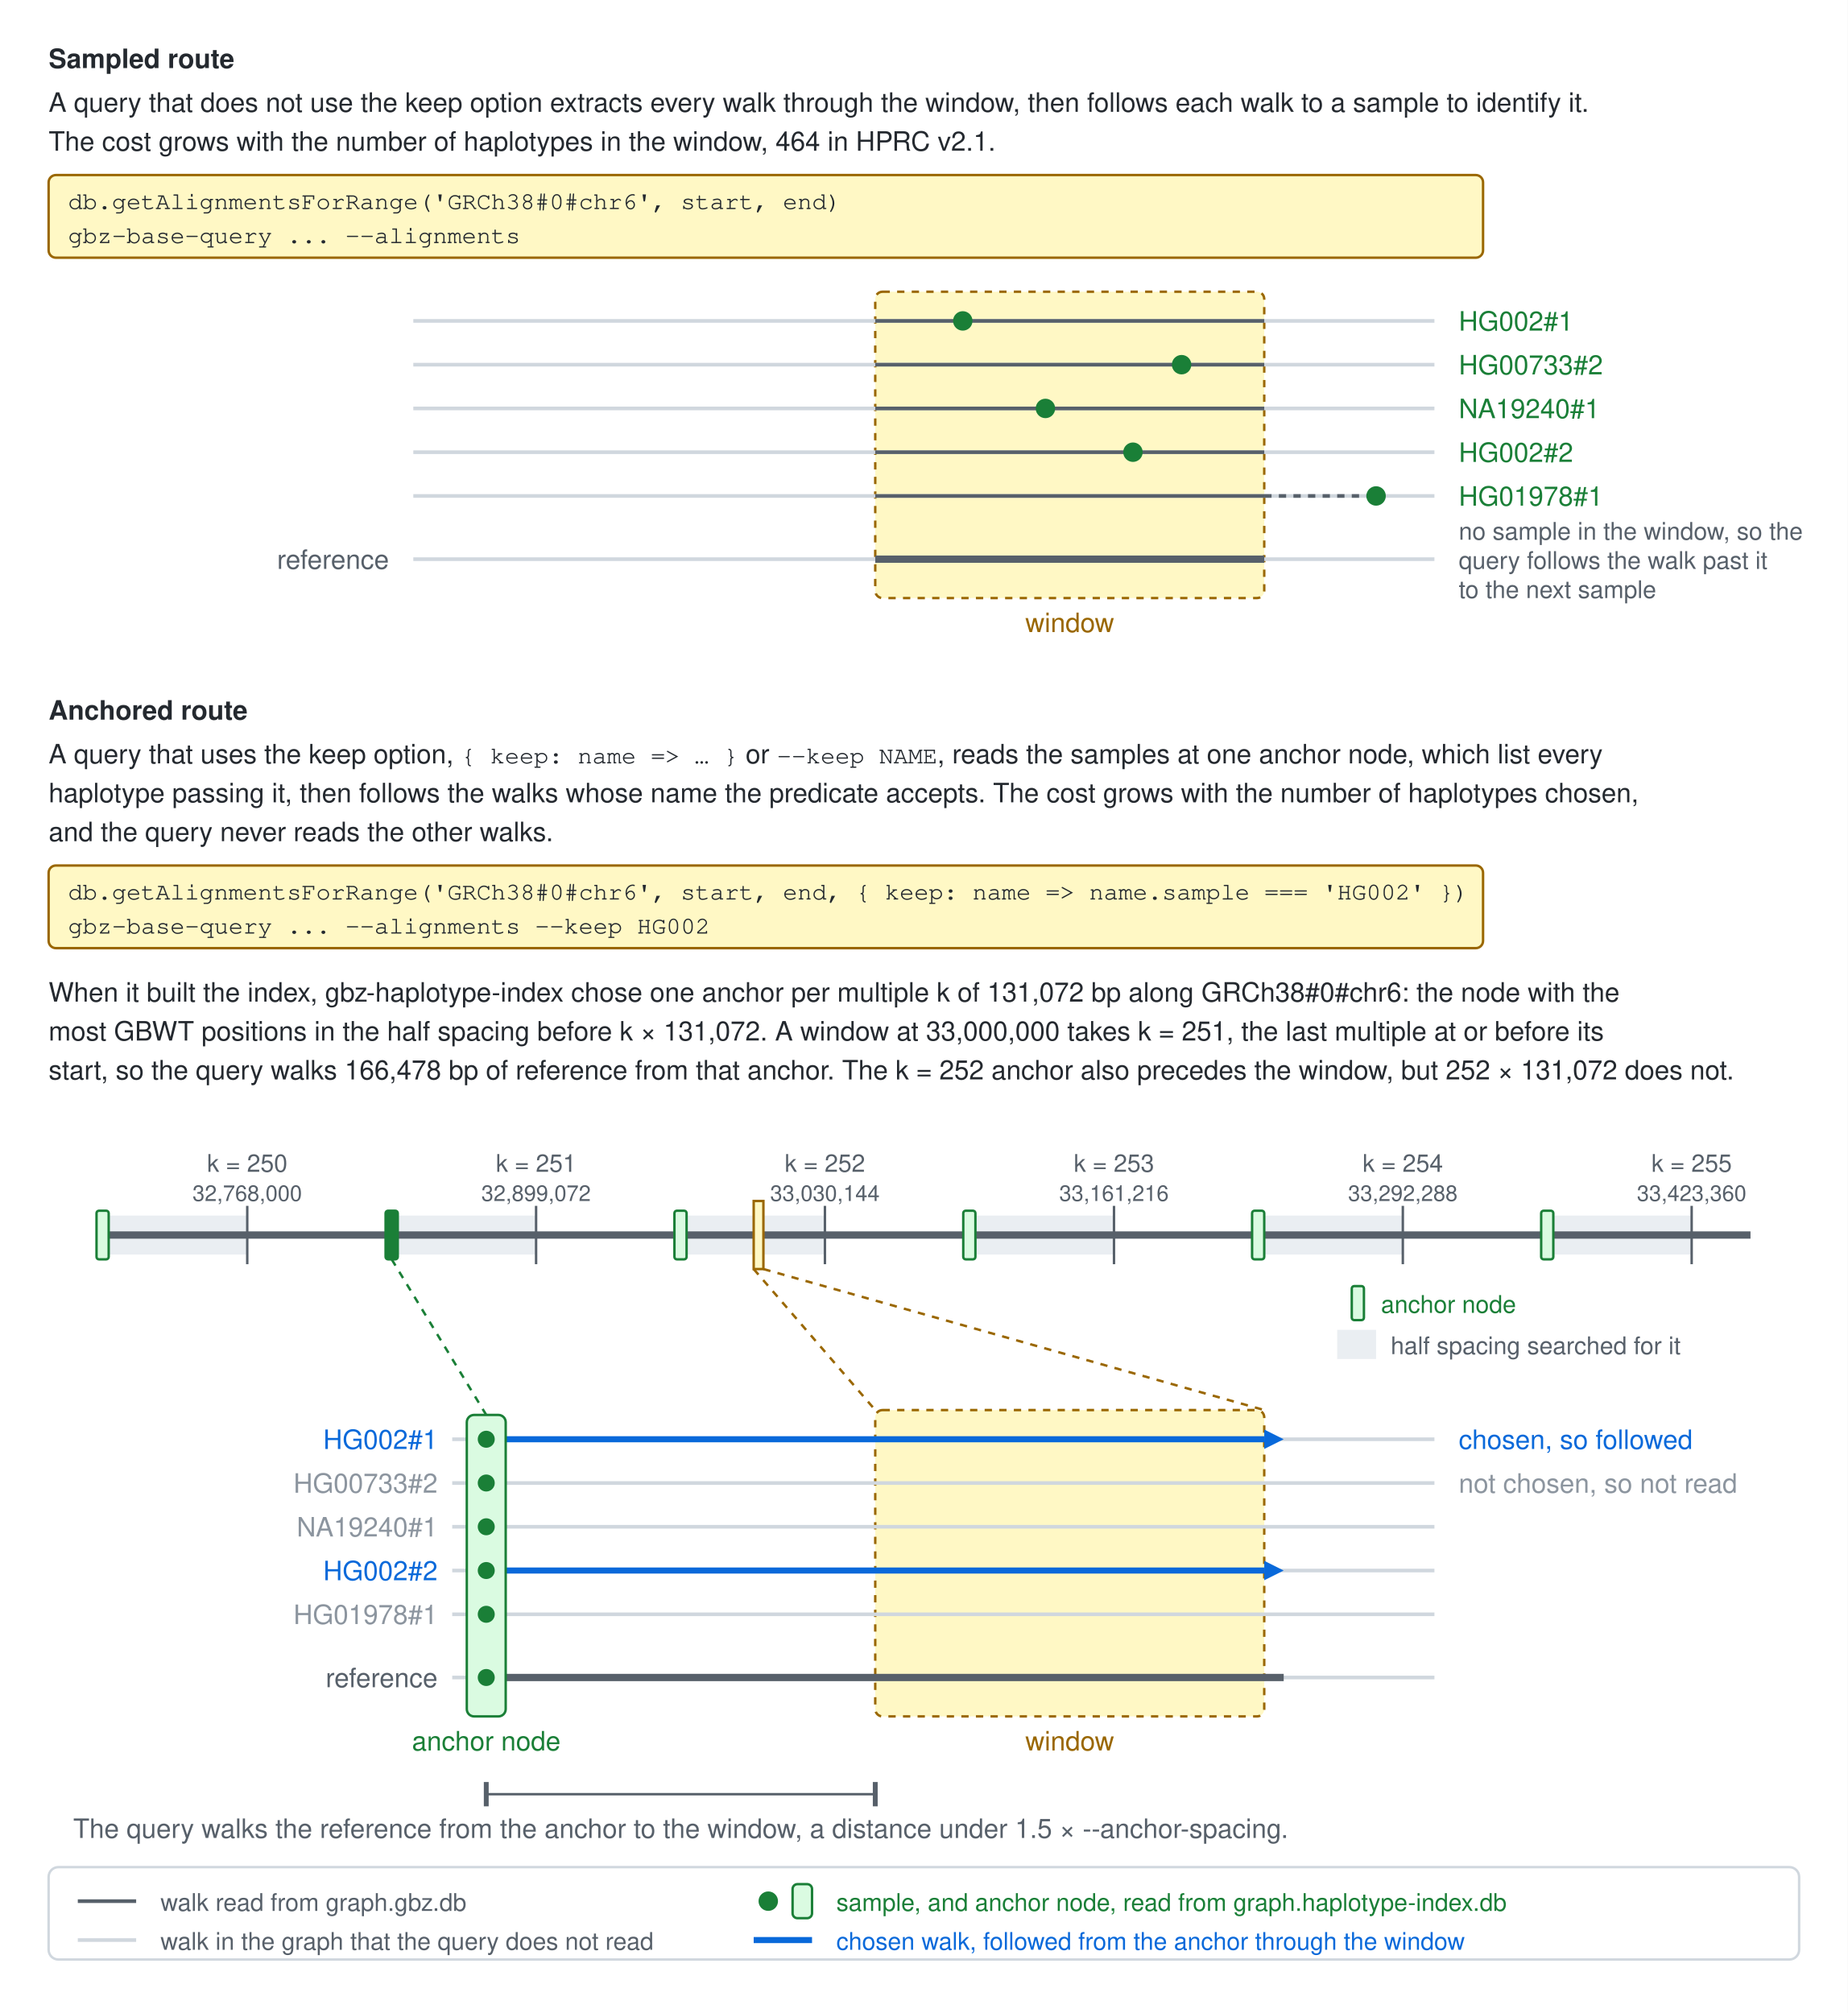
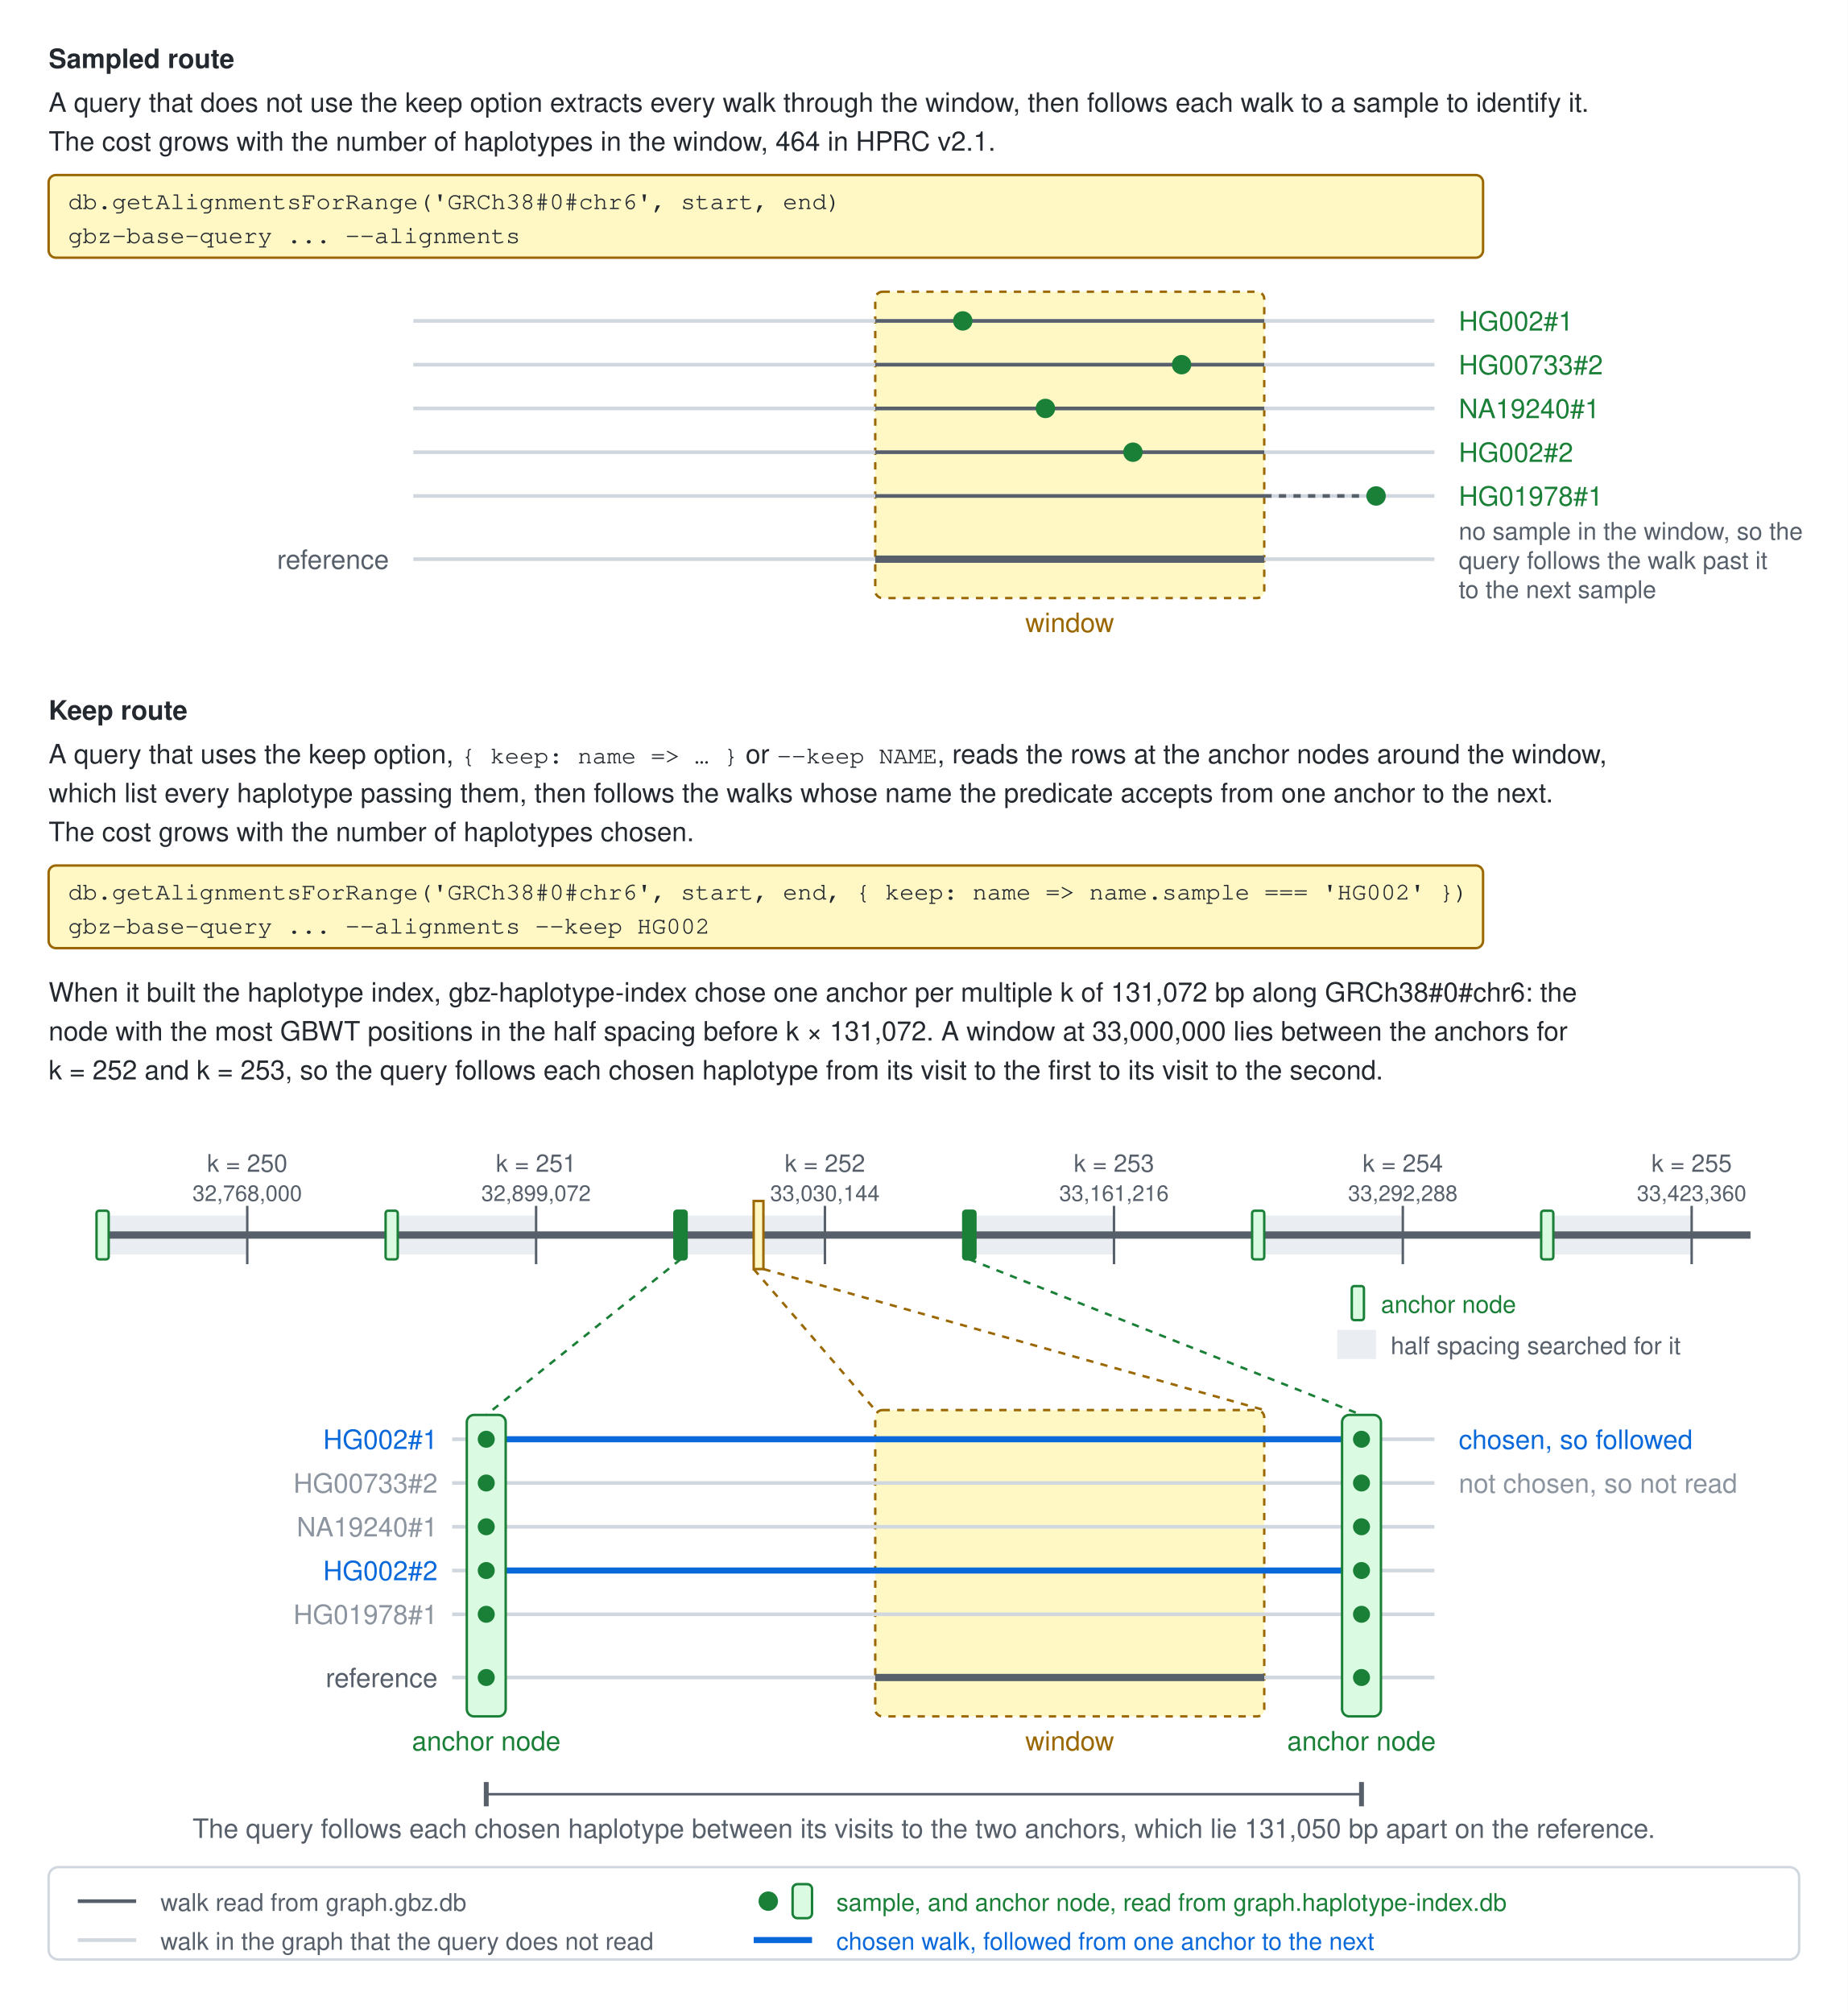
<svg xmlns="http://www.w3.org/2000/svg" viewBox="0 0 760 828" font-family="Helvetica, Arial, sans-serif" font-size="11">
  <defs>
    <marker id="t" viewBox="0 0 2 10" refX="1" refY="5" markerWidth="2" markerHeight="10" orient="auto">
      <rect width="2" height="10" fill="#57606a" />
    </marker>
  </defs>
  <rect width="100%" height="100%" fill="#ffffff" />
  <text x="20" y="28" fill="#24292f" font-weight="bold">Sampled route</text>
  <text x="20" y="46" fill="#24292f">A query that does not use the keep option extracts every walk through the window, then follows each walk to a sample to identify it.</text>
  <text x="20" y="62" fill="#24292f">The cost grows with the number of haplotypes in the window, 464 in HPRC v2.1.</text>
  <rect x="20" y="72" width="590" height="34" fill="#fff8c5" stroke="#9a6700" rx="3" />
  <text x="28" y="86" font-family="Courier, monospace" font-size="10" fill="#24292f">db.getAlignmentsForRange('GRCh38#0#chr6', start, end)</text>
  <text x="28" y="100" font-family="Courier, monospace" font-size="10" fill="#24292f">gbz-base-query ... --alignments</text>
  <rect x="360" y="120" width="160" height="126" fill="#fff8c5" stroke="#9a6700" stroke-dasharray="3 3" rx="3" />
  <text x="440" y="260" text-anchor="middle" fill="#9a6700">window</text>
  <line x1="170" y1="132" x2="590" y2="132" stroke="#d0d7de" stroke-width="1.5" />
  <line x1="170" y1="150" x2="590" y2="150" stroke="#d0d7de" stroke-width="1.5" />
  <line x1="170" y1="168" x2="590" y2="168" stroke="#d0d7de" stroke-width="1.5" />
  <line x1="170" y1="186" x2="590" y2="186" stroke="#d0d7de" stroke-width="1.5" />
  <line x1="170" y1="204" x2="590" y2="204" stroke="#d0d7de" stroke-width="1.5" />
  <line x1="170" y1="230" x2="590" y2="230" stroke="#d0d7de" stroke-width="1.5" />
  <line x1="360" y1="132" x2="520" y2="132" stroke="#57606a" stroke-width="1.5" />
  <line x1="360" y1="150" x2="520" y2="150" stroke="#57606a" stroke-width="1.5" />
  <line x1="360" y1="168" x2="520" y2="168" stroke="#57606a" stroke-width="1.5" />
  <line x1="360" y1="186" x2="520" y2="186" stroke="#57606a" stroke-width="1.5" />
  <line x1="360" y1="204" x2="520" y2="204" stroke="#57606a" stroke-width="1.5" />
  <line x1="520" y1="204" x2="566" y2="204" stroke="#57606a" stroke-width="1.5" stroke-dasharray="3 3" />
  <line x1="360" y1="230" x2="520" y2="230" stroke="#57606a" stroke-width="3" />
  <circle cx="396" cy="132" r="4" fill="#1a7f37" />
  <circle cx="486" cy="150" r="4" fill="#1a7f37" />
  <circle cx="430" cy="168" r="4" fill="#1a7f37" />
  <circle cx="466" cy="186" r="4" fill="#1a7f37" />
  <circle cx="566" cy="204" r="4" fill="#1a7f37" />
  <text x="160" y="234" fill="#57606a" text-anchor="end">reference</text>
  <text x="600" y="136" fill="#1a7f37">HG002#1</text>
  <text x="600" y="154" fill="#1a7f37">HG00733#2</text>
  <text x="600" y="172" fill="#1a7f37">NA19240#1</text>
  <text x="600" y="190" fill="#1a7f37">HG002#2</text>
  <text x="600" y="208" fill="#1a7f37">HG01978#1</text>
  <text x="600" y="222" fill="#57606a" font-size="10">no sample in the window, so the</text>
  <text x="600" y="234" fill="#57606a" font-size="10">query follows the walk past it</text>
  <text x="600" y="246" fill="#57606a" font-size="10">to the next sample</text>
-   <text x="20" y="296" fill="#24292f" font-weight="bold">Anchored route</text>
-   <text x="20" y="314" fill="#24292f">A query that uses the keep option, <tspan font-family="Courier, monospace" font-size="10">{ keep: name =&gt; … }</tspan> or <tspan font-family="Courier, monospace" font-size="10">--keep NAME</tspan>, reads the samples at one anchor node, which list every</text>
-   <text x="20" y="330" fill="#24292f">haplotype passing it, then follows the walks whose name the predicate accepts. The cost grows with the number of haplotypes chosen,</text>
-   <text x="20" y="346" fill="#24292f">and the query never reads the other walks.</text>
+   <text x="20" y="296" fill="#24292f" font-weight="bold">Keep route</text>
+   <text x="20" y="314" fill="#24292f">A query that uses the keep option, <tspan font-family="Courier, monospace" font-size="10">{ keep: name =&gt; … }</tspan> or <tspan font-family="Courier, monospace" font-size="10">--keep NAME</tspan>, reads the rows at the anchor nodes around the window,</text>
+   <text x="20" y="330" fill="#24292f">which list every haplotype passing them, then follows the walks whose name the predicate accepts from one anchor to the next.</text>
+   <text x="20" y="346" fill="#24292f">The cost grows with the number of haplotypes chosen.</text>
  <g transform="translate(0 16)">
    <rect x="20" y="340" width="590" height="34" fill="#fff8c5" stroke="#9a6700" rx="3" />
    <text x="28" y="354" font-family="Courier, monospace" font-size="10" fill="#24292f">db.getAlignmentsForRange('GRCh38#0#chr6', start, end, { keep: name =&gt; name.sample === 'HG002' })</text>
    <text x="28" y="368" font-family="Courier, monospace" font-size="10" fill="#24292f">gbz-base-query ... --alignments --keep HG002</text>
  </g>
-   <text x="20" y="412" fill="#24292f">When it built the index, gbz-haplotype-index chose one anchor per multiple k of 131,072 bp along GRCh38#0#chr6: the node with the</text>
-   <text x="20" y="428" fill="#24292f">most GBWT positions in the half spacing before k × 131,072. A window at 33,000,000 takes k = 251, the last multiple at or before its</text>
-   <text x="20" y="444" fill="#24292f">start, so the query walks 166,478 bp of reference from that anchor. The k = 252 anchor also precedes the window, but 252 × 131,072 does not.</text>
+   <text x="20" y="412" fill="#24292f">When it built the haplotype index, gbz-haplotype-index chose one anchor per multiple k of 131,072 bp along GRCh38#0#chr6: the</text>
+   <text x="20" y="428" fill="#24292f">node with the most GBWT positions in the half spacing before k × 131,072. A window at 33,000,000 lies between the anchors for</text>
+   <text x="20" y="444" fill="#24292f">k = 252 and k = 253, so the query follows each chosen haplotype from its visit to the first to its visit to the second.</text>
  <rect x="42.2" y="500" width="59.4" height="16" fill="#eaeef2" />
  <rect x="161.1" y="500" width="59.4" height="16" fill="#eaeef2" />
  <rect x="279.9" y="500" width="59.4" height="16" fill="#eaeef2" />
  <rect x="398.7" y="500" width="59.4" height="16" fill="#eaeef2" />
  <rect x="517.6" y="500" width="59.4" height="16" fill="#eaeef2" />
  <rect x="636.4" y="500" width="59.4" height="16" fill="#eaeef2" />
  <line x1="40" y1="508" x2="720" y2="508" stroke="#57606a" stroke-width="3" />
  <line x1="101.7" y1="496" x2="101.7" y2="520" stroke="#57606a" />
  <text x="101.7" y="482" fill="#57606a" font-size="10" text-anchor="middle">k = 250</text>
  <text x="101.7" y="494" fill="#57606a" font-size="9" text-anchor="middle">32,768,000</text>
  <line x1="220.5" y1="496" x2="220.5" y2="520" stroke="#57606a" />
  <text x="220.5" y="482" fill="#57606a" font-size="10" text-anchor="middle">k = 251</text>
  <text x="220.5" y="494" fill="#57606a" font-size="9" text-anchor="middle">32,899,072</text>
  <line x1="339.3" y1="496" x2="339.3" y2="520" stroke="#57606a" />
  <text x="339.3" y="482" fill="#57606a" font-size="10" text-anchor="middle">k = 252</text>
  <text x="339.3" y="494" fill="#57606a" font-size="9" text-anchor="middle">33,030,144</text>
  <line x1="458.2" y1="496" x2="458.2" y2="520" stroke="#57606a" />
  <text x="458.2" y="482" fill="#57606a" font-size="10" text-anchor="middle">k = 253</text>
  <text x="458.2" y="494" fill="#57606a" font-size="9" text-anchor="middle">33,161,216</text>
  <line x1="577.0" y1="496" x2="577.0" y2="520" stroke="#57606a" />
  <text x="577.0" y="482" fill="#57606a" font-size="10" text-anchor="middle">k = 254</text>
  <text x="577.0" y="494" fill="#57606a" font-size="9" text-anchor="middle">33,292,288</text>
  <line x1="695.8" y1="496" x2="695.8" y2="520" stroke="#57606a" />
  <text x="695.8" y="482" fill="#57606a" font-size="10" text-anchor="middle">k = 255</text>
  <text x="695.8" y="494" fill="#57606a" font-size="9" text-anchor="middle">33,423,360</text>
  <rect x="39.7" y="498" width="5" height="20" fill="#dafbe1" stroke="#1a7f37" rx="1" />
-   <rect x="158.6" y="498" width="5" height="20" fill="#1a7f37" stroke="#1a7f37" rx="1" />
-   <rect x="277.4" y="498" width="5" height="20" fill="#dafbe1" stroke="#1a7f37" rx="1" />
-   <rect x="396.2" y="498" width="5" height="20" fill="#dafbe1" stroke="#1a7f37" rx="1" />
+   <rect x="158.6" y="498" width="5" height="20" fill="#dafbe1" stroke="#1a7f37" rx="1" />
+   <rect x="277.4" y="498" width="5" height="20" fill="#1a7f37" stroke="#1a7f37" rx="1" />
+   <rect x="396.2" y="498" width="5" height="20" fill="#1a7f37" stroke="#1a7f37" rx="1" />
  <rect x="515.0" y="498" width="5" height="20" fill="#dafbe1" stroke="#1a7f37" rx="1" />
  <rect x="633.9" y="498" width="5" height="20" fill="#dafbe1" stroke="#1a7f37" rx="1" />
  <rect x="310.0" y="494" width="4" height="28" fill="#fff8c5" stroke="#9a6700" />
-   <line x1="161.1" y1="518" x2="200" y2="582" stroke="#1a7f37" stroke-dasharray="3 3" />
+   <line x1="279.9" y1="518" x2="200" y2="582" stroke="#1a7f37" stroke-dasharray="3 3" />
+   <line x1="398.7" y1="518" x2="560" y2="582" stroke="#1a7f37" stroke-dasharray="3 3" />
  <line x1="310.0" y1="522" x2="360" y2="580" stroke="#9a6700" stroke-dasharray="3 3" />
  <line x1="314.0" y1="522" x2="520" y2="580" stroke="#9a6700" stroke-dasharray="3 3" />
  <rect x="556" y="529" width="5" height="14" fill="#dafbe1" stroke="#1a7f37" rx="1" />
  <text x="568" y="540" fill="#1a7f37" font-size="10">anchor node</text>
  <rect x="550" y="547" width="16" height="12" fill="#eaeef2" />
  <text x="572" y="557" fill="#57606a" font-size="10">half spacing searched for it</text>
  <g transform="translate(0 192)">
    <rect x="360" y="388" width="160" height="126" fill="#fff8c5" stroke="#9a6700" stroke-dasharray="3 3" rx="3" />
    <text x="440" y="528" text-anchor="middle" fill="#9a6700">window</text>
    <line x1="186" y1="400" x2="590" y2="400" stroke="#d0d7de" stroke-width="1.5" />
    <line x1="186" y1="418" x2="590" y2="418" stroke="#d0d7de" stroke-width="1.5" />
    <line x1="186" y1="436" x2="590" y2="436" stroke="#d0d7de" stroke-width="1.5" />
    <line x1="186" y1="454" x2="590" y2="454" stroke="#d0d7de" stroke-width="1.5" />
    <line x1="186" y1="472" x2="590" y2="472" stroke="#d0d7de" stroke-width="1.5" />
    <line x1="186" y1="498" x2="590" y2="498" stroke="#d0d7de" stroke-width="1.5" />
-     <line x1="200" y1="498" x2="528" y2="498" stroke="#57606a" stroke-width="3" />
-     <line x1="200" y1="400" x2="520" y2="400" stroke="#0969da" stroke-width="2.5" />
-     <polygon points="520,396 528,400 520,404" fill="#0969da" />
-     <line x1="200" y1="454" x2="520" y2="454" stroke="#0969da" stroke-width="2.5" />
-     <polygon points="520,450 528,454 520,458" fill="#0969da" />
+     <line x1="360" y1="498" x2="520" y2="498" stroke="#57606a" stroke-width="3" />
+     <line x1="200" y1="400" x2="560" y2="400" stroke="#0969da" stroke-width="2.5" />
+     <line x1="200" y1="454" x2="560" y2="454" stroke="#0969da" stroke-width="2.5" />
+     <rect x="552" y="390" width="16" height="124" fill="#dafbe1" stroke="#1a7f37" rx="3" />
+     <circle cx="560" cy="400" r="3.5" fill="#1a7f37" />
+     <circle cx="560" cy="418" r="3.5" fill="#1a7f37" />
+     <circle cx="560" cy="436" r="3.5" fill="#1a7f37" />
+     <circle cx="560" cy="454" r="3.5" fill="#1a7f37" />
+     <circle cx="560" cy="472" r="3.5" fill="#1a7f37" />
+     <circle cx="560" cy="498" r="3.5" fill="#1a7f37" />
    <rect x="192" y="390" width="16" height="124" fill="#dafbe1" stroke="#1a7f37" rx="3" />
    <circle cx="200" cy="400" r="3.5" fill="#1a7f37" />
    <circle cx="200" cy="418" r="3.5" fill="#1a7f37" />
    <circle cx="200" cy="436" r="3.5" fill="#1a7f37" />
    <circle cx="200" cy="454" r="3.5" fill="#1a7f37" />
    <circle cx="200" cy="472" r="3.5" fill="#1a7f37" />
    <circle cx="200" cy="498" r="3.5" fill="#1a7f37" />
    <text x="180" y="404" fill="#0969da" text-anchor="end">HG002#1</text>
    <text x="180" y="422" fill="#8c959f" text-anchor="end">HG00733#2</text>
    <text x="180" y="440" fill="#8c959f" text-anchor="end">NA19240#1</text>
    <text x="180" y="458" fill="#0969da" text-anchor="end">HG002#2</text>
    <text x="180" y="476" fill="#8c959f" text-anchor="end">HG01978#1</text>
    <text x="180" y="502" fill="#57606a" text-anchor="end">reference</text>
    <text x="600" y="404" fill="#0969da">chosen, so followed</text>
    <text x="600" y="422" fill="#8c959f">not chosen, so not read</text>
    <text x="200" y="528" fill="#1a7f37" text-anchor="middle">anchor node</text>
-     <line x1="200" y1="546" x2="360" y2="546" stroke="#57606a" marker-start="url(#t)" marker-end="url(#t)" />
-     <text x="280" y="564" fill="#57606a" text-anchor="middle">The query walks the reference from the anchor to the window, a distance under 1.5 × --anchor-spacing.</text>
+     <text x="560" y="528" fill="#1a7f37" text-anchor="middle">anchor node</text>
+     <line x1="200" y1="546" x2="560" y2="546" stroke="#57606a" marker-start="url(#t)" marker-end="url(#t)" />
+     <text x="380" y="564" fill="#57606a" text-anchor="middle">The query follows each chosen haplotype between its visits to the two anchors, which lie 131,050 bp apart on the reference.</text>
    <rect x="20" y="576" width="720" height="38" fill="#ffffff" stroke="#d0d7de" rx="4" />
    <line x1="32" y1="590" x2="56" y2="590" stroke="#57606a" stroke-width="1.5" />
    <text x="66" y="594" fill="#57606a" font-size="10">walk read from graph.gbz.db</text>
    <line x1="32" y1="606" x2="56" y2="606" stroke="#d0d7de" stroke-width="1.5" />
    <text x="66" y="610" fill="#57606a" font-size="10">walk in the graph that the query does not read</text>
    <circle cx="316" cy="590" r="4" fill="#1a7f37" />
    <rect x="326" y="583" width="8" height="14" fill="#dafbe1" stroke="#1a7f37" rx="2" />
    <text x="344" y="594" fill="#1a7f37" font-size="10">sample, and anchor node, read from graph.haplotype-index.db</text>
    <line x1="310" y1="606" x2="334" y2="606" stroke="#0969da" stroke-width="2.5" />
-     <text x="344" y="610" fill="#0969da" font-size="10">chosen walk, followed from the anchor through the window</text>
+     <text x="344" y="610" fill="#0969da" font-size="10">chosen walk, followed from one anchor to the next</text>
  </g>
</svg>
